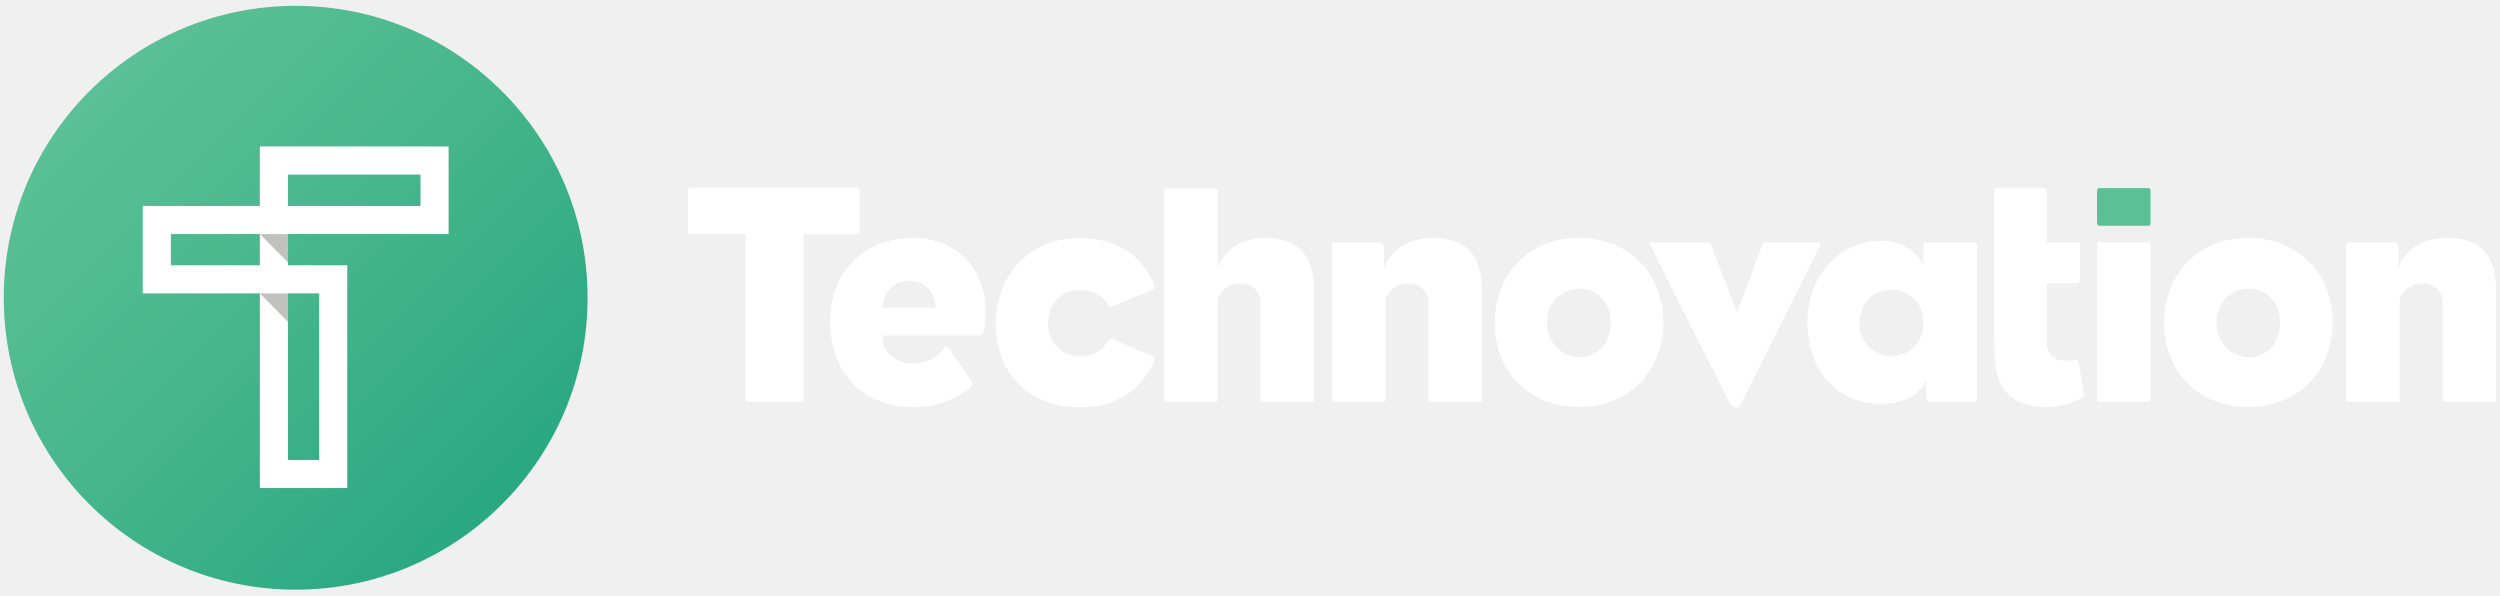
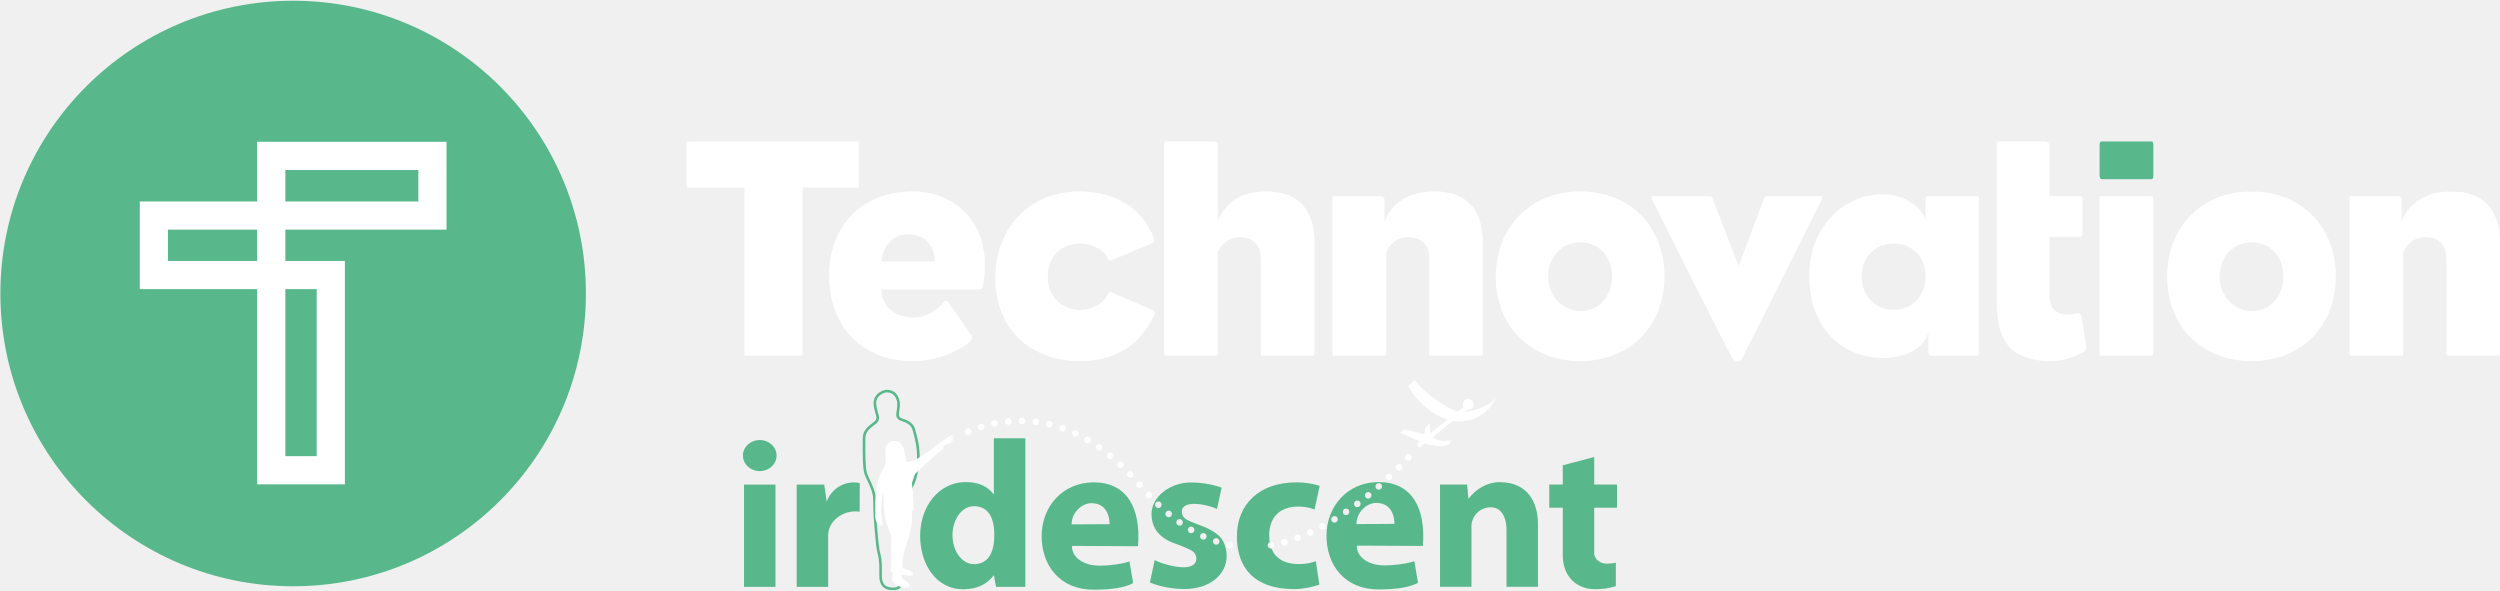
- <svg xmlns="http://www.w3.org/2000/svg" id="Layer_1" data-name="Layer 1" viewBox="0 0 445 106">
+ <svg xmlns="http://www.w3.org/2000/svg" xmlns:xlink="http://www.w3.org/1999/xlink" width="2608px" height="616px" viewBox="0 0 2608 616" version="1.1">
  <defs>
-     <style>.cls-1{fill:url(#linear-gradient);}.cls-2{fill:#fff;}.cls-3{fill:#5bc095;}.cls-4{fill:#c1c1bf;}</style>
-     <linearGradient id="linear-gradient" x1="15.89" y1="16.26" x2="89.38" y2="89.74" gradientUnits="userSpaceOnUse">
-       <stop offset="0" stop-color="#5bc095" />
-       <stop offset="0.42" stop-color="#49b78e" />
-       <stop offset="1" stop-color="#29a881" />
-     </linearGradient>
+     <path d="M0.408,306.186 C0.408,474.862 137.139,611.594 305.816,611.594 C474.492,611.594 611.223,474.862 611.223,306.186 C611.223,137.51 474.492,0.778 305.816,0.778 C137.139,0.778 0.408,137.51 0.408,306.186 L0.408,306.186 Z" id="path-1" />
+     <polygon id="path-3" points="348 177.721 348 0.65 0.67 0.65 0.67 177.721 348 177.721" />
  </defs>
-   <circle class="cls-1" cx="52.63" cy="53" r="51.96" />
-   <path class="cls-2" d="M61.81,86.87H46.25V52.22H25.41V36.66H46.25V26.07H79.85V41.66H51.25v5.56H61.81Zm-10.56-5h5.56V52.22H51.25ZM30.41,47.22H46.25V41.66H30.41ZM51.25,36.66H74.85V31.07H51.25Z" />
-   <path class="cls-2" d="M153,41.28V34c0-.45-.06-.56-.45-.56H122.91c-.45,0-.45.11-.45.56v7.24c0,.34,0,.39.39.39h9.87V71c0,.56,0,.5.56.5h9.26c.45,0,.5-.06.5-.5V41.67h9.59C153,41.67,153,41.62,153,41.28Z" />
-   <path class="cls-2" d="M162.63,42.35c-9.16,0-14.86,6.27-14.86,14.86,0,9.61,6.27,15.26,14.86,15.26a16.45,16.45,0,0,0,10-3.33c.45-.4.62-.79.28-1.3-1.13-1.75-2.71-4-3.9-5.65-.28-.4-.62-.51-.79-.28a7.23,7.23,0,0,1-5.43,2.83c-3.33,0-5.71-1.92-5.76-5h16.9c.85,0,1-.11,1.13-.68a15.26,15.26,0,0,0,.34-3.84C175.4,47.26,169.58,42.35,162.63,42.35ZM157,54.78c.28-2.37,1.64-4.8,4.75-4.8,2.88,0,4.58,1.81,4.8,4.8Z" />
-   <path class="cls-2" d="M205.13,63.38l-7.07-3c-.5-.22-.67-.11-.84.28a5.31,5.31,0,0,1-4.83,2.75,5.6,5.6,0,0,1-5.83-5.83c0-3.42,2.08-5.95,5.78-5.95,2.08,0,4.21,1.07,4.94,2.69.11.28.22.39.45.34l7.35-3.09c.39-.17.5-.39.34-.84-2.08-5.55-7.07-8.36-13.24-8.36-9,0-14.92,6.68-14.92,15.31,0,9.09,6.23,14.81,15,14.81,6.51,0,10.71-3,13.18-8.13A.69.69,0,0,0,205.13,63.38Z" />
-   <path class="cls-2" d="M255.11,42.34c-4.32,0-7.63,2.08-8.75,5.39V44.08c0-.56-.22-.9-.62-.9h-8.25c-.39,0-.39,0-.39.67V70.73c0,.79.06.79.45.79h8.7c.34,0,.39-.11.39-.62V53.17a4.14,4.14,0,0,1,4.1-2.69,3.37,3.37,0,0,1,3.53,3.7V70.9c0,.62.11.62.51.62h8.47c.45,0,.56-.06.56-.84V51.6C263.8,45.54,260.94,42.34,255.11,42.34Z" />
-   <path class="cls-2" d="M281.06,42.34c-8.92,0-15,6.51-15,15.09,0,9,6.34,15,15,15s15-6.11,15-15S289.81,42.34,281.06,42.34Zm.11,21.26a5.94,5.94,0,0,1-5.78-6.17,5.76,5.76,0,0,1,5.72-6.06c3.09,0,5.61,2.36,5.61,6.06S284.25,63.61,281.17,63.61Z" />
-   <path class="cls-2" d="M323.62,43.19H314.2c-.28,0-.45.22-.56.56L309.2,55.58l-4.66-12c-.11-.39-.34-.39-.62-.39h-9.71c-.56,0-.73,0-.22.9,5.5,11.11,9.26,18.51,14,27.82a1.1,1.1,0,0,0,1,.62.89.89,0,0,0,.84-.56c4.94-9.71,8.25-16.44,14-28C324.18,43.19,324.13,43.19,323.62,43.19Z" />
-   <path class="cls-2" d="M351.46,43.19h-8.64c-.34,0-.45.17-.45.67v3.42c-.84-2.19-3.76-4.43-7.57-4.43-7.12,0-13.07,6-13.07,14.47,0,9.2,5.72,14.59,13.24,14.59,3.42,0,7-1.51,7.91-4.43V71c0,.28.17.5.56.5h8c.28,0,.45-.17.45-.79v-27C351.85,43.41,351.74,43.19,351.46,43.19Zm-14.7,20.2A5.62,5.62,0,0,1,331,57.6c0-3.48,2.19-6,5.72-6a5.5,5.5,0,0,1,5.61,5.89A5.59,5.59,0,0,1,336.76,63.38Z" />
-   <path class="cls-2" d="M382.24,43.19h-8.58c-.39,0-.39,0-.39.67V70.73c0,.79.06.79.45.79h8.58c.39,0,.5-.11.5-.62v-27C382.8,43.19,382.69,43.19,382.24,43.19Z" />
-   <path class="cls-2" d="M400.21,42.34c-8.92,0-15,6.51-15,15.09,0,9,6.34,15,15,15s15-6.11,15-15S409,42.34,400.21,42.34Zm.11,21.26a5.94,5.94,0,0,1-5.78-6.17,5.76,5.76,0,0,1,5.72-6.06c3.09,0,5.61,2.36,5.61,6.06S403.41,63.61,400.33,63.61Z" />
-   <path class="cls-2" d="M435.64,42.34c-4.32,0-7.63,2.08-8.75,5.39V44.08c0-.56-.22-.9-.62-.9H418c-.39,0-.39,0-.39.67V70.73c0,.79.06.79.45.79h8.7c.34,0,.39-.11.39-.62V53.17a4.14,4.14,0,0,1,4.1-2.69,3.37,3.37,0,0,1,3.53,3.7V70.9c0,.62.11.62.5.62h8.47c.45,0,.56-.06.56-.84V51.6C444.33,45.54,441.47,42.34,435.64,42.34Z" />
-   <path class="cls-3" d="M382.24,33.48h-8.58c-.39,0-.39.39-.39.73v5.25c0,.34.06.73.45.73h8.58c.39,0,.5-.11.5-.62V34.21C382.8,33.54,382.69,33.48,382.24,33.48Z" />
-   <path class="cls-2" d="M225.22,42.34c-4.32,0-7.18,2.08-8.47,5.27V34.2a.72.72,0,0,0-.91-.7,1.28,1.28,0,0,0-.28,0h-7.9c-.39,0-.45.22-.45.78V70.73c0,.79.06.79.45.79h8.7c.34,0,.39-.11.39-.62V53.17a4.14,4.14,0,0,1,4.1-2.69,3.37,3.37,0,0,1,3.53,3.7V70.9c0,.62.11.62.51.62h8.47c.45,0,.56-.06.56-.84V51.6C233.91,45.54,231.05,42.34,225.22,42.34Z" />
-   <path class="cls-2" d="M370.07,64.73c-.11-.62-.39-.84-1.07-.67-2.92.62-4.66-.62-4.66-3.09V50.42h5.27c.45,0,.62-.22.62-.79v-6c0-.28-.17-.45-.56-.45h-5.33V34.67a3.1,3.1,0,0,0,0-.49.72.72,0,0,0-.86-.7l-.15,0h-7.9c-.39,0-.45.22-.45.78V60.41c0,5.67.22,12.06,9.7,12.06a13.15,13.15,0,0,0,5.72-1.57.76.76,0,0,0,.5-.84C370.8,69.27,370.18,65.35,370.07,64.73Z" />
-   <polygon class="cls-4" points="51.26 46.72 46.26 41.67 51.26 41.67 51.26 46.72" />
-   <polygon class="cls-4" points="51.26 57.28 46.26 52.23 51.26 52.23 51.26 57.28" />
+   <g id="Page-1" stroke="none" stroke-width="1" fill="none" fill-rule="evenodd">
+     <g id="Group">
+       <g id="Technovation-Logo-highres_P-2color-white">
+         <g id="Group-3">
+           <mask id="mask-2" fill="white">
+             <use xlink:href="#path-1" />
+           </mask>
+           <g id="Clip-2" />
+           <polyline id="Fill-1" fill="#59B88B" mask="url(#mask-2)" points="305.816 -304.63 916.63 306.186 305.815 917 -305 306.186 305.816 -304.63" />
+         </g>
+         <path d="M297.681,210.185 L436.418,210.185 L436.418,177.33 L297.681,177.33 L297.681,210.185 Z M175.214,272.235 L268.281,272.235 L268.281,239.566 L175.214,239.566 L175.214,272.235 Z M297.681,475.866 L330.369,475.866 L330.369,301.618 L297.681,301.618 L297.681,475.866 Z M359.769,505.266 L268.299,505.266 L268.299,301.617 L145.831,301.617 L145.831,210.185 L268.299,210.185 L268.299,147.929 L465.819,147.929 L465.819,239.567 L297.681,239.567 L297.681,272.235 L359.769,272.235 L359.769,505.266 L359.769,505.266 Z" id="Fill-4" fill="#FFFFFF" />
+         <path d="M895.96,193.394 L895.96,150.863 C895.96,148.226 895.63,147.557 893.32,147.557 L718.89,147.557 C716.25,147.557 716.25,148.226 716.25,150.863 L716.25,193.394 C716.25,195.381 716.25,195.697 718.57,195.697 L776.6,195.678 L776.6,368.144 C776.6,371.449 776.6,371.115 779.9,371.115 L834.3,371.115 C836.94,371.115 837.27,370.781 837.27,368.144 L837.27,195.678 L893.66,195.697 C895.63,195.697 895.96,195.381 895.96,193.394" id="Fill-5" fill="#FFFFFF" />
+         <path d="M919.42,272.743 C921.07,258.796 929.04,244.513 947.31,244.513 C964.25,244.513 974.22,255.136 975.54,272.743 L919.42,272.743 L919.42,272.743 Z M952.31,199.66 C898.49,199.66 864.92,236.546 864.92,287.026 C864.92,343.505 901.81,376.714 952.31,376.714 C977.88,376.714 1000.8,366.089 1011.09,357.119 C1013.75,354.797 1014.75,352.476 1012.76,349.486 C1006.11,339.178 996.81,325.899 989.84,316.259 C988.17,313.938 986.19,313.269 985.18,314.607 C979.54,321.237 968.91,331.21 953.29,331.21 C933.7,331.21 919.75,319.918 919.42,301.977 L1018.72,301.977 C1023.72,301.977 1024.72,301.309 1025.37,298.003 C1026.71,292.338 1027.38,287.026 1027.38,275.4 C1027.38,228.559 993.17,199.66 952.31,199.66 L952.31,199.66 Z" id="Fill-6" fill="#FFFFFF" />
+         <path d="M1202.12,323.306 L1160.58,305.495 C1157.61,304.176 1156.62,304.845 1155.64,307.148 C1151.68,315.728 1140.8,323.306 1127.28,323.306 C1107.81,323.306 1092.99,309.785 1092.99,289.003 C1092.99,268.907 1105.19,254.067 1126.94,254.067 C1139.14,254.067 1151.68,260.326 1155.97,269.891 C1156.62,271.544 1157.27,272.194 1158.61,271.86 L1201.79,253.733 C1204.09,252.749 1204.76,251.43 1203.78,248.793 C1191.57,216.142 1162.23,199.668 1125.96,199.668 C1073.21,199.668 1038.26,238.894 1038.26,289.671 C1038.26,343.086 1074.85,376.721 1126.61,376.721 C1164.87,376.721 1189.59,358.91 1204.09,328.915 C1205.1,326.612 1204.43,324.625 1202.12,323.306" id="Fill-7" fill="#FFFFFF" />
+         <path d="M1495.85,199.66 C1470.46,199.66 1451,211.862 1444.42,231.308 L1444.42,209.876 C1444.42,206.588 1443.1,204.601 1440.78,204.601 L1392.31,204.601 C1390.01,204.601 1390.01,204.601 1390.01,208.557 L1390.01,366.498 C1390.01,371.104 1390.34,371.104 1392.64,371.104 L1443.75,371.104 C1445.74,371.104 1446.06,370.454 1446.06,367.483 L1446.06,263.291 C1450.01,254.394 1456.94,247.466 1470.13,247.466 C1481.35,247.466 1490.91,254.394 1490.91,269.233 L1490.91,367.483 C1490.91,371.104 1491.56,371.104 1493.86,371.104 L1543.66,371.104 C1546.29,371.104 1546.96,370.789 1546.96,366.164 L1546.96,254.06 C1546.96,218.456 1530.14,199.66 1495.85,199.66" id="Fill-8" fill="#FFFFFF" />
+         <path d="M1649.03,324.624 C1630.57,324.624 1615.06,309.116 1615.06,288.352 C1615.06,267.254 1630.24,252.748 1648.7,252.748 C1666.83,252.748 1681.68,266.585 1681.68,288.352 C1681.68,309.785 1667.18,324.624 1649.03,324.624 M1648.36,199.65 C1595.95,199.65 1560.33,237.909 1560.33,288.352 C1560.33,341.116 1597.59,376.721 1648.36,376.721 C1699.81,376.721 1736.4,340.783 1736.4,288.352 C1736.4,235.922 1699.81,199.65 1648.36,199.65" id="Fill-9" fill="#FFFFFF" />
+         <path d="M1898.55,204.604 L1843.16,204.604 C1841.51,204.604 1840.51,205.923 1839.86,207.91 L1813.8,277.446 L1786.44,206.908 C1785.78,204.604 1784.48,204.604 1782.82,204.604 L1725.77,204.604 C1722.48,204.604 1721.48,204.604 1724.45,209.88 C1756.76,275.162 1778.87,318.696 1806.89,373.43 C1808.21,375.733 1810.18,377.051 1812.48,377.051 C1814.47,377.051 1816.44,376.067 1817.44,373.746 C1846.45,316.709 1865.9,277.149 1899.87,209.211 C1901.85,204.604 1901.52,204.604 1898.55,204.604" id="Fill-10" fill="#FFFFFF" />
+         <path d="M1975.76,323.306 C1957.3,323.306 1942.12,309.451 1942.12,289.337 C1942.12,268.907 1955,254.067 1975.76,254.067 C1993.89,254.067 2008.73,266.92 2008.73,288.687 C2008.73,309.451 1993.89,323.306 1975.76,323.306 M2062.14,204.609 L2011.36,204.609 C2009.39,204.609 2008.73,205.593 2008.73,208.565 L2008.73,228.679 C2003.79,215.808 1986.64,202.64 1964.21,202.64 C1922.34,202.64 1887.39,237.909 1887.39,287.702 C1887.39,341.767 1921.03,373.415 1965.21,373.415 C1985.32,373.415 2006.09,364.519 2011.7,347.376 L2011.7,368.14 C2011.7,369.793 2012.68,371.111 2015,371.111 L2061.83,371.111 C2063.46,371.111 2064.46,370.128 2064.46,366.506 L2064.46,207.58 C2064.46,205.927 2063.79,204.609 2062.14,204.609" id="Fill-11" fill="#FFFFFF" />
+         <path d="M2243.06,204.604 L2192.62,204.604 C2190.3,204.604 2190.3,204.604 2190.3,208.561 L2190.3,366.502 C2190.3,371.108 2190.63,371.108 2192.95,371.108 L2243.39,371.108 C2245.7,371.108 2246.37,370.458 2246.37,367.486 L2246.37,208.561 C2246.37,204.604 2245.7,204.604 2243.06,204.604" id="Fill-12" fill="#FFFFFF" />
+         <g id="Group-16" transform="translate(2260, 199)">
+           <mask id="mask-4" fill="white">
+             <use xlink:href="#path-3" />
+           </mask>
+           <g id="Clip-14" />
+           <path d="M89.37,125.624 C70.91,125.624 55.4,110.116 55.4,89.352 C55.4,68.254 70.57,53.748 89.04,53.748 C107.18,53.748 122.02,67.585 122.02,89.352 C122.02,110.785 107.51,125.624 89.37,125.624 M88.7,0.65 C36.29,0.65 0.67,38.909 0.67,89.352 C0.67,142.116 37.92,177.721 88.7,177.721 C140.15,177.721 176.73,141.783 176.73,89.352 C176.73,36.922 140.15,0.65 88.7,0.65" id="Fill-13" fill="#FFFFFF" mask="url(#mask-4)" />
+           <path d="M296.9,0.66 C271.51,0.66 252.05,12.862 245.45,32.308 L245.45,10.876 C245.45,7.588 244.13,5.601 241.83,5.601 L193.36,5.601 C191.05,5.601 191.05,5.601 191.05,9.557 L191.05,167.498 C191.05,172.104 191.39,172.104 193.69,172.104 L244.8,172.104 C246.79,172.104 247.11,171.454 247.11,168.483 L247.11,64.291 C251.06,55.394 257.99,48.466 271.18,48.466 C282.39,48.466 291.96,55.394 291.96,70.233 L291.96,168.483 C291.96,172.104 292.61,172.104 294.91,172.104 L344.7,172.104 C347.34,172.104 348.01,171.789 348.01,167.164 L348.01,55.06 C348.01,19.456 331.18,0.66 296.9,0.66" id="Fill-15" fill="#FFFFFF" mask="url(#mask-4)" />
+         </g>
+         <path d="M2243.06,147.56 L2192.62,147.56 C2190.3,147.56 2190.3,149.864 2190.3,151.851 L2190.3,182.681 C2190.3,184.65 2190.63,186.971 2192.95,186.971 L2243.39,186.971 C2245.7,186.971 2246.37,186.303 2246.37,183.35 L2246.37,151.851 C2246.37,147.895 2245.7,147.56 2243.06,147.56" id="Fill-17" fill="#59B88B" />
+         <path d="M1320.19,199.66 C1294.8,199.66 1277.99,211.862 1270.39,230.658 L1270.39,151.798 C1270.39,148.809 1267.57,147.026 1265.06,147.694 C1264.56,147.583 1264.02,147.527 1263.43,147.527 L1216.96,147.527 C1214.68,147.527 1214.34,148.827 1214.34,152.096 L1214.34,366.498 C1214.34,371.104 1214.68,371.104 1216.98,371.104 L1268.09,371.104 C1270.08,371.104 1270.39,370.454 1270.39,367.483 L1270.39,263.291 C1274.35,254.394 1281.28,247.466 1294.46,247.466 C1305.68,247.466 1315.25,254.394 1315.25,269.233 L1315.25,367.483 C1315.25,371.104 1315.9,371.104 1318.2,371.104 L1367.99,371.104 C1370.63,371.104 1371.3,370.789 1371.3,366.164 L1371.3,254.06 C1371.3,218.456 1354.47,199.66 1320.19,199.66" id="Fill-18" fill="#FFFFFF" />
+         <path d="M2171.55,331.216 C2170.88,327.594 2169.25,326.276 2165.29,327.26 C2148.15,330.882 2137.92,323.638 2137.92,309.133 L2137.92,247.138 L2168.91,247.138 C2171.55,247.138 2172.54,245.819 2172.54,242.514 L2172.54,207.244 C2172.54,205.591 2171.55,204.607 2169.25,204.607 L2137.92,204.607 L2137.94,154.572 C2137.94,154.572 2138.07,152.195 2137.92,151.693 C2137.84,148.889 2135.26,147.143 2132.83,147.607 C2132.53,147.589 2132.25,147.514 2131.94,147.514 L2085.47,147.514 C2083.18,147.514 2082.85,148.833 2082.85,152.102 L2082.85,193.444 L2082.87,305.828 C2082.87,339.128 2084.17,376.719 2139.9,376.719 C2154.07,376.719 2165.94,371.11 2173.52,367.488 C2175.51,366.504 2176.83,365.185 2176.49,362.548 C2175.84,357.923 2172.2,334.838 2171.55,331.216" id="Fill-19" fill="#FFFFFF" />
+         <path d="M810.13,475.25 C810.13,484.209 802.27,491.471 792.57,491.471 C782.88,491.471 775.02,484.209 775.02,475.25 C775.02,466.292 782.88,459.029 792.57,459.029 C802.27,459.029 810.13,466.292 810.13,475.25" id="Fill-20" fill="#59B88B" />
+         <polygon id="Fill-21" fill="#59B88B" points="776.16 612.221 808.99 612.221 808.99 505.534 776.16 505.534" />
+         <path d="M890.82,503.254 C877.75,503.254 866.63,511.555 862.42,523.172 L862.42,523.168 L859.82,505.534 L831.1,505.534 L831.1,612.221 L863.93,612.221 L863.93,558.479 C863.93,544.661 877.23,533.46 892.52,533.46 C893.97,533.46 895.4,533.561 896.79,533.756 L896.91,503.868 C894.94,503.465 892.91,503.254 890.82,503.254" id="Fill-22" fill="#59B88B" />
+         <path d="M1117.88,547.024 C1117.88,534.275 1129.05,524.925 1138.35,524.925 C1150.9,524.925 1157.18,533.436 1157.57,546.802 L1117.88,547.024 L1117.88,547.024 Z M1187.18,569.82 C1190.37,529.698 1175.43,503.185 1140.92,503.185 C1108.76,503.185 1086.64,528.259 1086.64,559.191 C1086.64,590.122 1105.8,615.197 1140.92,615.197 C1161.13,615.197 1173.99,612.688 1182.12,608.278 L1178.27,585.739 C1168.85,588.802 1155.91,590.109 1146.88,590.109 C1131.11,590.109 1117.88,581.902 1118.33,569.498 L1187.18,569.82 L1187.18,569.82 Z" id="Fill-23" fill="#59B88B" />
+         <path d="M1564.3,502.977 C1551.65,502.977 1539.78,509.947 1531.92,520.287 L1531.86,520.124 L1530.49,505.481 L1502.23,505.481 L1502.23,612.168 L1535.05,612.168 L1535.05,547.366 C1536.23,536.87 1544.74,529.286 1555.07,529.242 C1566.98,529.193 1571.58,540.834 1571.58,552.609 L1571.59,552.606 L1571.59,612.168 L1604.42,612.168 L1604.42,546.771 C1604.42,525.102 1594.55,502.977 1564.3,502.977" id="Fill-24" fill="#59B88B" />
+         <path d="M931.59,615.689 C930.52,615.689 929.33,615.601 928,615.397 C920.88,614.301 917.27,609.322 917.27,600.595 C917.27,599.958 917.28,599.18 917.29,598.297 C917.35,593.079 917.46,584.345 915.96,579.33 C914.29,573.746 913.47,564.242 912.61,554.179 C912.39,551.597 912.16,548.926 911.92,546.335 C911.3,539.804 910.79,526.104 910.89,521.386 C911.03,514.532 907.64,507.338 904.91,501.558 C903.73,499.057 902.61,496.696 901.91,494.653 C899.86,488.649 899.94,473.249 900,462.005 C900.01,460.285 900.02,458.668 900.02,457.205 C900.02,449.003 905.67,444.758 909.79,441.657 C911.49,440.381 912.95,439.279 913.6,438.243 C914.7,436.485 914.28,434.748 913.29,431.295 C912.57,428.793 911.68,425.678 911.35,421.526 C911.05,417.797 912.21,414.389 914.72,411.668 C917.95,408.171 922.62,406.597 924.9,406.597 C927.08,406.597 932.5,407.093 935.65,411.684 C939.64,417.51 938.9,423.105 938.4,426.808 C938.34,427.293 938.28,427.748 938.23,428.171 C938.17,428.746 938.07,429.334 937.98,429.902 C937.45,433.062 937.07,435.345 941.6,436.712 C949.05,438.959 953.19,442.486 954.61,447.813 C954.73,448.284 954.9,448.854 955.08,449.513 C956.87,455.826 961.06,470.61 958.74,485.68 C956.64,499.394 955.15,502.48 951.57,509.934 C950.83,511.458 950,513.185 949.06,515.226 C948.74,515.912 947.93,516.213 947.24,515.895 C946.56,515.578 946.26,514.766 946.57,514.08 C947.53,512.019 948.36,510.281 949.1,508.748 C952.56,501.552 954,498.575 956.04,485.266 C958.26,470.783 954.19,456.401 952.45,450.259 C952.26,449.584 952.09,449.001 951.97,448.519 C950.81,444.197 947.27,441.278 940.81,439.331 C933.97,437.269 934.76,432.564 935.28,429.451 C935.37,428.898 935.46,428.376 935.51,427.882 C935.56,427.437 935.62,426.957 935.69,426.446 C936.16,422.962 936.79,418.191 933.39,413.231 C931.07,409.839 927.07,409.333 924.9,409.333 C923.4,409.333 919.47,410.562 916.73,413.523 C914.73,415.698 913.83,418.317 914.07,421.305 C914.39,425.187 915.24,428.157 915.92,430.544 C916.92,434.053 917.71,436.826 915.92,439.693 C915,441.161 913.35,442.404 911.43,443.844 C907.57,446.751 902.76,450.369 902.76,457.205 C902.76,458.672 902.75,460.294 902.74,462.019 C902.68,472.446 902.6,488.201 904.5,493.77 C905.15,495.667 906.23,497.961 907.38,500.39 C910.23,506.43 913.78,513.946 913.62,521.444 C913.52,526.097 914.03,539.624 914.64,546.079 C914.89,548.681 915.11,551.358 915.34,553.946 C916.19,563.864 916.99,573.232 918.58,578.547 C920.2,583.962 920.09,592.957 920.02,598.331 C920.01,599.2 920,599.967 920,600.595 C920,605.626 920.96,611.546 928.42,612.693 C936.05,613.865 937.93,610.701 937.95,610.669 C938.28,609.993 939.1,609.733 939.77,610.071 C940.45,610.41 940.71,611.245 940.38,611.921 C940.29,612.097 938.4,615.689 931.59,615.689" id="Fill-25" fill="#59B88B" />
+         <path d="M932.01,459.94 C933.44,459.94 938.38,459.66 941.19,464.5 C944.12,469.542 944.36,476.696 945.99,482.281 C947.64,481.918 949.73,481.588 952.58,480.543 C956.72,479.026 959.96,476.954 970.87,469.174 C973.88,467.029 976.84,464.443 979.88,462.256 C985.1,458.496 990.01,455.51 991.69,454.608 C992.76,454.035 993.73,453.065 994.13,453.558 C994.53,454.051 990.6,456.564 990.67,456.75 C990.74,456.935 992.39,456.021 993.63,455.375 C994.68,454.831 995.1,454.949 995.23,455.248 C995.38,455.601 995.05,455.891 993.85,456.579 C992.78,457.188 991.24,457.961 991.27,458.189 C991.3,458.417 992.04,458.117 993.49,457.562 C994.32,457.246 995.19,456.949 995.23,457.395 C995.28,457.836 994.46,458.255 993.42,458.816 C992.32,459.415 991.08,460.225 991.09,460.436 C991.09,460.646 992.04,460.379 992.84,460.081 C993.98,459.656 994.73,459.572 994.78,459.941 C994.87,460.644 991.73,461.906 990.59,462.355 C989.45,462.805 985.99,464.039 985.07,464.426 C984.15,464.813 983.83,464.956 983.83,464.956 L984.78,467.312 C984.78,467.312 978.53,472.662 975.22,475.443 C971.92,478.224 957.5,491.4 953.29,495.732 C949.07,500.063 952.27,507.381 952.27,512.95 C952.27,519.97 953.29,528.026 952.83,532.572 C952.83,532.572 952.4,532.721 950.7,533.005 C950.95,534.336 951.4,534.599 951.4,541.438 C951.4,559.258 941.24,572.328 941.37,589.805 C941.37,590.451 941.43,592.16 941.43,592.16 C946.16,595.295 952.38,594.583 952.38,599.455 C952.38,600.509 950.18,600.45 948.76,600.45 C947.33,600.45 941.03,599.455 940.07,599.911 C939.92,605.667 948.73,605.838 948.73,611.309 C948.73,612.819 945.24,613.038 942.87,613.038 C940.9,613.038 930.44,609.258 930.44,604.328 C930.44,600.367 931.4,598.544 931.4,598.544 C931.4,598.544 929.92,596.264 929.48,595.694 C929.04,595.124 928.94,593.777 929.39,591.202 C929.84,588.627 929.83,586.695 929.83,583.954 C929.83,581.213 929.44,576.424 929.44,571.188 C929.44,565.951 930.43,561.402 928.56,556.276 C926.69,551.151 921.58,539.881 921.58,521.568 C921.58,518.756 921.83,515.109 921.83,515.109 C921.83,515.109 920.01,514.197 919.55,524.912 C919.09,535.626 918.93,536.981 919.69,539.81 C920.45,542.639 920.41,543.986 920.46,544.744 C920.51,545.503 921.45,546.841 920,548.034 C918.56,549.228 915.52,547.852 913.62,542.625 C912.86,540.518 913.06,536.649 913.08,532.435 C913.1,526.192 913.24,519.188 913.62,516.02 C914.25,510.714 914.92,497.714 921.47,488.893 C925.7,483.194 923.67,477.113 923.53,471.72 C923.35,464.957 926.69,459.94 932.01,459.94" id="Fill-26" fill="#FFFFFF" />
+         <path d="M1685.66,587.034 C1685.59,587.05 1685.52,587.067 1685.45,587.082 C1682.28,587.757 1679.43,587.98 1675.86,587.98 C1668.81,587.98 1663.09,583.08 1663.09,577.036 L1663.09,529.698 L1686.88,529.698 L1686.88,505.481 L1663.09,505.481 L1663.09,476.734 L1630.26,485.397 L1630.26,505.481 L1616.21,505.481 L1616.21,529.698 L1630.26,529.698 L1630.26,579.103 C1630.26,602.191 1645.39,614.636 1663.85,614.636 C1671.66,614.636 1677.87,613.914 1684.8,611.722 C1685.09,611.63 1685.37,611.535 1685.66,611.438 L1685.66,587.034" id="Fill-27" fill="#59B88B" />
+         <path d="M1015.9,588.495 C1003.6,588.495 993.63,574.968 993.63,558.284 C993.63,541.599 1003.6,528.072 1015.9,528.072 C1028.2,528.072 1037.25,535.981 1037.25,558.284 C1037.25,580.306 1028.2,588.495 1015.9,588.495 L1015.9,588.495 Z M1036.8,457.205 L1036.8,515.85 C1029.84,506.528 1019.64,502.898 1007.2,502.898 C979.73,502.898 959.9,527.947 959.9,558.905 C959.9,589.863 977.6,614.734 1004.5,614.734 C1017.9,614.734 1029.22,610.371 1036.8,599.936 L1039.08,612.249 L1069.63,612.249 L1069.63,457.205 L1036.8,457.205 L1036.8,457.205 Z" id="Fill-28" fill="#59B88B" />
+         <path d="M1066.18,442.46 L1066.15,442.46 L1066.09,442.459 C1064.2,442.431 1062.69,440.878 1062.72,438.989 C1062.74,437.101 1064.3,435.57 1066.19,435.621 L1066.23,435.621 C1068.12,435.649 1069.63,437.202 1069.6,439.09 C1069.57,440.961 1068.05,442.46 1066.18,442.46 L1066.18,442.46 Z M1051.74,443.056 C1050.01,443.056 1048.53,441.746 1048.34,439.985 C1048.15,438.107 1049.52,436.427 1051.4,436.234 L1051.49,436.225 C1053.38,436.063 1055.03,437.449 1055.2,439.331 C1055.37,441.212 1053.98,442.871 1052.09,443.037 C1051.98,443.049 1051.86,443.056 1051.74,443.056 L1051.74,443.056 Z M1080.55,443.454 C1080.4,443.454 1080.24,443.444 1080.09,443.423 C1078.21,443.203 1076.88,441.504 1077.1,439.628 C1077.32,437.753 1079.02,436.411 1080.9,436.632 C1080.9,436.632 1080.98,436.642 1081,436.645 C1082.87,436.897 1084.19,438.617 1083.93,440.489 C1083.7,442.207 1082.24,443.454 1080.55,443.454 L1080.55,443.454 Z M1037.5,445.189 C1035.91,445.189 1034.49,444.081 1034.16,442.468 C1033.77,440.62 1034.96,438.808 1036.81,438.422 L1036.9,438.403 C1038.75,438.046 1040.55,439.254 1040.91,441.108 C1041.27,442.962 1040.06,444.756 1038.2,445.116 C1037.97,445.166 1037.73,445.189 1037.5,445.189 L1037.5,445.189 Z M1094.72,446.025 C1094.47,446.025 1094.22,445.997 1093.96,445.941 C1093.94,445.936 1093.88,445.922 1093.86,445.917 C1092.03,445.472 1090.9,443.623 1091.34,441.788 C1091.79,439.953 1093.64,438.824 1095.47,439.27 L1094.67,442.593 L1095.48,439.273 C1097.32,439.685 1098.47,441.51 1098.06,443.354 C1097.7,444.945 1096.28,446.025 1094.72,446.025 L1094.72,446.025 Z M1023.55,448.772 C1022.09,448.772 1020.74,447.828 1020.29,446.358 C1019.73,444.552 1020.75,442.639 1022.55,442.083 L1023.56,445.352 L1022.57,442.079 C1024.36,441.516 1026.29,442.513 1026.85,444.311 C1027.42,446.109 1026.43,448.025 1024.64,448.596 L1024.56,448.62 C1024.23,448.723 1023.89,448.772 1023.55,448.772 L1023.55,448.772 Z M1108.52,450.103 C1108.16,450.103 1107.79,450.044 1107.42,449.921 C1107.4,449.914 1107.34,449.892 1107.32,449.885 C1105.54,449.246 1104.62,447.288 1105.26,445.511 C1105.9,443.733 1107.86,442.81 1109.63,443.449 L1108.48,446.667 L1109.64,443.452 C1111.43,444.057 1112.38,445.994 1111.77,447.783 C1111.29,449.207 1109.95,450.103 1108.52,450.103 L1108.52,450.103 Z M1010.02,453.695 C1008.68,453.695 1007.4,452.898 1006.86,451.579 C1006.14,449.833 1006.97,447.835 1008.71,447.114 L1010.02,450.275 L1008.72,447.11 C1010.46,446.387 1012.47,447.197 1013.2,448.931 C1013.93,450.664 1013.14,452.659 1011.41,453.401 L1011.32,453.435 C1010.9,453.611 1010.45,453.695 1010.02,453.695 L1010.02,453.695 Z M1121.83,455.57 C1121.34,455.57 1120.84,455.464 1120.37,455.238 C1118.67,454.429 1117.92,452.386 1118.72,450.682 C1119.53,448.977 1121.54,448.234 1123.24,449.033 L1123.31,449.062 C1125.01,449.872 1125.74,451.912 1124.92,453.619 C1124.34,454.85 1123.11,455.57 1121.83,455.57 L1121.83,455.57 Z M1134.57,462.278 C1133.98,462.278 1133.38,462.124 1132.83,461.799 C1131.21,460.84 1130.66,458.744 1131.6,457.121 C1132.55,455.498 1134.62,454.934 1136.24,455.872 L1136.32,455.918 C1137.95,456.881 1138.48,458.978 1137.52,460.603 C1136.88,461.68 1135.74,462.278 1134.57,462.278 L1134.57,462.278 Z M1146.68,470.066 C1146,470.066 1145.3,469.859 1144.7,469.428 C1143.15,468.349 1142.77,466.216 1143.85,464.667 C1144.93,463.117 1147.05,462.735 1148.6,463.814 L1148.67,463.863 C1150.21,464.962 1150.57,467.097 1149.47,468.634 C1148.8,469.568 1147.75,470.066 1146.68,470.066 L1146.68,470.066 Z M1158.15,478.776 C1157.38,478.776 1156.61,478.517 1155.97,477.986 C1154.5,476.797 1154.28,474.641 1155.47,473.174 C1156.66,471.708 1158.81,471.482 1160.27,472.672 L1160.34,472.725 C1161.79,473.931 1161.99,476.087 1160.78,477.54 C1160.11,478.355 1159.13,478.776 1158.15,478.776 L1158.15,478.776 Z M1469.2,480.558 C1468.38,480.558 1467.56,480.267 1466.91,479.676 C1465.51,478.411 1465.4,476.254 1466.66,474.852 L1466.69,474.823 C1467.96,473.429 1470.12,473.318 1471.52,474.584 C1472.92,475.85 1473.03,477.999 1471.77,479.399 L1471.74,479.434 C1471.06,480.179 1470.13,480.558 1469.2,480.558 L1469.2,480.558 Z M1168.98,488.262 C1168.15,488.262 1167.33,487.964 1166.67,487.362 L1166.61,487.306 C1165.23,486.012 1165.17,483.848 1166.46,482.472 C1167.75,481.096 1169.92,481.029 1171.29,482.322 L1168.95,484.814 L1171.3,482.332 C1172.68,483.617 1172.77,485.78 1171.49,487.163 C1170.81,487.892 1169.9,488.262 1168.98,488.262 L1168.98,488.262 Z M1459.25,490.983 C1458.39,490.983 1457.52,490.658 1456.86,490.007 C1455.51,488.686 1455.49,486.525 1456.81,485.175 L1456.86,485.118 C1458.2,483.783 1460.36,483.783 1461.7,485.118 C1463.03,486.453 1463.03,488.618 1461.7,489.954 C1461.03,490.639 1460.14,490.983 1459.25,490.983 L1459.25,490.983 Z M1179.21,498.409 C1178.3,498.409 1177.39,498.047 1176.72,497.332 C1175.43,495.961 1175.47,493.789 1176.84,492.494 C1178.2,491.199 1180.34,491.232 1181.64,492.59 L1181.7,492.648 C1182.99,494.025 1182.92,496.188 1181.55,497.481 C1180.89,498.102 1180.05,498.409 1179.21,498.409 L1179.21,498.409 Z M1448.94,501.059 C1448.03,501.059 1447.12,500.697 1446.45,499.982 C1445.16,498.606 1445.22,496.442 1446.6,495.148 L1448.94,497.64 L1446.6,495.143 C1447.95,493.822 1450.11,493.856 1451.43,495.205 C1452.75,496.554 1452.72,498.731 1451.37,500.052 C1451.35,500.068 1451.3,500.115 1451.28,500.131 C1450.62,500.752 1449.78,501.059 1448.94,501.059 L1448.94,501.059 Z M1188.86,509.104 C1187.9,509.104 1186.94,508.702 1186.26,507.918 C1185.03,506.49 1185.17,504.315 1186.6,503.08 C1188.03,501.844 1190.17,501.985 1191.41,503.412 L1191.44,503.45 C1192.68,504.88 1192.52,507.04 1191.09,508.273 C1190.44,508.83 1189.65,509.104 1188.86,509.104 L1188.86,509.104 Z M1198.53,519.797 C1197.63,519.797 1196.74,519.45 1196.07,518.764 C1196.05,518.747 1196,518.697 1195.99,518.68 C1194.69,517.304 1194.76,515.14 1196.14,513.847 C1197.51,512.554 1199.68,512.62 1200.97,513.996 L1198.48,516.338 L1200.98,514.002 C1202.3,515.352 1202.26,517.505 1200.91,518.826 C1200.25,519.474 1199.39,519.797 1198.53,519.797 L1198.53,519.797 Z M1379.32,548.323 L1379.67,548.979 L1379.32,548.323 L1379.32,548.323 Z M1379.67,552.399 C1378.45,552.399 1377.27,551.742 1376.65,550.588 C1375.76,548.923 1376.39,546.854 1378.05,545.964 C1379.69,545.059 1381.76,545.64 1382.68,547.272 C1383.61,548.915 1383.04,551.001 1381.39,551.933 L1381.28,551.997 C1380.76,552.269 1380.21,552.399 1379.67,552.399 L1379.67,552.399 Z M1366.55,554.884 L1366.83,555.509 L1366.55,554.884 L1366.55,554.884 Z M1366.83,558.929 C1365.53,558.929 1364.28,558.181 1363.71,556.917 C1362.94,555.198 1363.7,553.177 1365.41,552.397 C1367.11,551.597 1369.13,552.311 1369.95,554 C1370.77,555.7 1370.06,557.746 1368.36,558.568 L1368.24,558.626 C1367.78,558.832 1367.3,558.929 1366.83,558.929 L1366.83,558.929 Z M1353.57,564.558 C1352.19,564.558 1350.88,563.711 1350.37,562.338 C1349.71,560.569 1350.6,558.599 1352.37,557.936 L1352.41,557.92 C1354.18,557.258 1356.15,558.152 1356.82,559.921 C1357.48,561.689 1356.58,563.66 1354.81,564.323 L1354.77,564.339 C1354.38,564.487 1353.97,564.558 1353.57,564.558 L1353.57,564.558 Z M1339.74,565.073 L1339.9,565.661 L1339.74,565.073 L1339.74,565.073 Z M1339.9,569.082 C1338.39,569.082 1337.02,568.082 1336.6,566.561 C1336.1,564.742 1337.17,562.866 1338.99,562.365 C1340.78,561.843 1342.67,562.861 1343.22,564.657 C1343.76,566.464 1342.74,568.374 1340.94,568.922 L1340.8,568.96 C1340.5,569.043 1340.2,569.082 1339.9,569.082 L1339.9,569.082 Z M1282.97,568.123 L1282.9,568.474 L1282.97,568.123 L1282.97,568.123 Z M1282.95,571.902 C1282.75,571.902 1282.55,571.886 1282.35,571.85 C1282.31,571.844 1282.23,571.827 1282.19,571.819 C1280.34,571.427 1279.16,569.612 1279.55,567.765 C1279.95,565.922 1281.76,564.742 1283.6,565.126 C1285.42,565.481 1286.64,567.236 1286.31,569.077 C1286.02,570.736 1284.58,571.902 1282.95,571.902 L1282.95,571.902 Z" id="Fill-29" fill="#FFFFFF" />
+         <path d="M1528.15,429.278 L1530.71,427.25 C1531.04,427.307 1531.37,427.342 1531.71,427.342 C1534.79,427.342 1537.29,424.841 1537.29,421.757 C1537.29,418.672 1534.79,416.172 1531.71,416.172 C1528.62,416.172 1526.12,418.672 1526.12,421.757 C1526.12,422.739 1526.38,423.661 1526.82,424.462 L1521.11,428.989 C1508.2,426.258 1486.37,410.094 1475.83,396.738 L1469.07,402.719 C1475.09,415.191 1492.08,432.178 1510.04,437.755 L1492.11,451.964 L1491.74,442.616 C1488.9,442.616 1486.17,447.117 1485.67,453.006 C1485.57,452.978 1485.48,452.952 1485.39,452.924 L1464.73,447.859 L1460.56,451.545 L1481.36,460.475 L1477.85,463.257 L1480.71,466.863 L1486.23,462.49 C1491.93,464.525 1499.05,465.525 1503.67,465.525 C1505.7,465.525 1508.78,464.898 1511.19,464.131 L1513.6,459.125 C1511.8,459.661 1509.74,459.941 1506.33,459.941 C1498.12,459.941 1494.47,455.956 1494.47,455.956 L1515.73,439.117 C1517.67,439.44 1519.61,439.615 1521.54,439.615 C1541.66,439.615 1555.11,427.343 1560.39,415.489 C1553.45,422.743 1541.71,428.414 1528.15,429.278" id="Fill-30" fill="#FFFFFF" />
+         <path d="M1415.05,546.727 C1415.05,533.979 1426.22,524.629 1435.52,524.629 C1448.08,524.629 1454.35,533.139 1454.74,546.505 L1415.05,546.727 L1415.05,546.727 Z M1413.19,527.654 C1412.07,526.137 1412.39,523.992 1413.91,522.868 L1413.98,522.818 C1415.53,521.708 1417.67,522.064 1418.77,523.601 C1419.86,525.138 1419.51,527.273 1417.97,528.371 C1417.36,528.824 1416.65,529.042 1415.94,529.042 C1414.9,529.042 1413.87,528.562 1413.19,527.654 L1413.19,527.654 Z M1406.17,536.731 L1406.11,536.771 C1405.52,537.17 1404.85,537.361 1404.19,537.361 C1403.1,537.361 1402.02,536.836 1401.36,535.862 C1400.3,534.299 1400.71,532.173 1402.27,531.112 L1402.29,531.102 C1403.84,530.031 1405.97,530.422 1407.04,531.977 C1408.11,533.532 1407.72,535.659 1406.17,536.731 L1406.17,536.731 Z M1425.11,514.159 C1425.15,514.129 1425.22,514.07 1425.26,514.042 C1426.75,512.882 1428.9,513.15 1430.06,514.641 C1431.2,516.115 1430.95,518.231 1429.51,519.399 C1428.87,519.927 1428.1,520.185 1427.33,520.185 C1426.35,520.185 1425.39,519.774 1424.71,518.974 C1423.5,517.532 1423.67,515.378 1425.11,514.159 L1425.11,514.159 Z M1436.04,504.874 L1436.08,504.838 C1437.5,503.59 1439.66,503.728 1440.91,505.146 C1442.15,506.564 1442.02,508.724 1440.6,509.972 C1439.94,510.55 1439.13,510.836 1438.32,510.836 C1437.37,510.836 1436.43,510.449 1435.76,509.689 C1434.51,508.274 1434.62,506.125 1436.04,504.874 L1436.04,504.874 Z M1393.95,544.672 C1393.39,545.023 1392.76,545.19 1392.14,545.19 C1390.99,545.19 1389.87,544.622 1389.22,543.582 C1388.23,541.977 1388.7,539.881 1390.31,538.885 L1390.35,538.861 C1391.95,537.866 1394.06,538.358 1395.05,539.964 C1396.05,541.568 1395.56,543.676 1393.95,544.672 L1393.95,544.672 Z M1484.35,569.524 C1487.54,529.401 1472.6,502.888 1438.09,502.888 C1405.93,502.888 1383.81,527.963 1383.81,558.895 C1383.81,589.825 1402.97,614.901 1438.09,614.901 C1458.31,614.901 1471.16,612.391 1479.29,607.982 L1475.44,585.443 C1466.02,588.506 1453.08,589.812 1444.05,589.812 C1428.28,589.812 1415.05,581.606 1415.5,569.201 L1484.35,569.524 L1484.35,569.524 Z" id="Fill-31" fill="#59B88B" />
+         <path d="M1354.97,588.427 C1339.31,588.427 1330.3,582.072 1326.38,572.209 C1326.19,572.24 1326.01,572.257 1325.82,572.257 C1324.19,572.257 1322.77,571.088 1322.47,569.428 C1322.19,567.801 1323.11,566.238 1324.6,565.652 C1324.22,563.401 1324.03,561.036 1324.03,558.571 C1324.03,540.651 1334.08,528.468 1354.37,528.468 C1360.87,528.468 1366.54,529.54 1371.32,531.523 L1376.73,506.845 C1369.47,504.524 1361.35,503.185 1352.45,503.185 C1313.25,503.185 1290.32,526.485 1290.32,559.521 C1290.32,591.34 1307.48,614.56 1350.08,614.56 C1359.1,614.56 1368.27,612.621 1376.39,609.95 L1372.65,585.327 C1367.59,587.583 1361.24,588.427 1354.97,588.427" id="Fill-32" fill="#59B88B" />
+         <path d="M1326.42,572.205 C1328.28,571.922 1329.57,570.179 1329.28,568.311 C1329,566.444 1327.25,565.16 1325.39,565.443 L1325.26,565.464 C1325.03,565.505 1324.81,565.568 1324.6,565.652 C1324.98,567.972 1325.57,570.165 1326.38,572.209 C1326.38,572.209 1326.41,572.206 1326.42,572.205" id="Fill-33" fill="#FFFFFF" />
+         <path d="M1272.01,565.791 C1271.56,567.269 1270.2,568.22 1268.73,568.22 C1268.41,568.22 1268.07,568.172 1267.74,568.073 C1267.7,568.06 1267.62,568.033 1267.58,568.019 C1265.79,567.406 1264.84,565.46 1265.46,563.674 C1266.07,561.895 1268,560.944 1269.78,561.546 C1271.55,562.116 1272.55,564.004 1272.01,565.791 L1272.01,565.791 Z M1258.43,560.988 C1257.84,562.208 1256.62,562.919 1255.35,562.919 C1254.86,562.919 1254.36,562.814 1253.89,562.591 C1252.18,561.806 1251.42,559.786 1252.2,558.072 C1252.98,556.352 1255,555.587 1256.72,556.363 L1256.84,556.421 C1258.54,557.243 1259.25,559.288 1258.43,560.988 L1258.43,560.988 Z M1245.54,554.559 C1244.9,555.627 1243.77,556.219 1242.61,556.219 C1242.01,556.219 1241.4,556.063 1240.85,555.733 C1239.24,554.763 1238.69,552.662 1239.65,551.044 C1240.61,549.425 1242.67,548.874 1244.3,549.827 L1244.36,549.861 C1245.99,550.839 1246.51,552.94 1245.54,554.559 L1245.54,554.559 Z M1233.31,546.949 C1232.64,547.869 1231.6,548.358 1230.54,548.358 C1229.85,548.358 1229.14,548.146 1228.54,547.704 C1227,546.606 1226.64,544.465 1227.73,542.929 C1228.83,541.392 1230.96,541.031 1232.5,542.13 L1232.56,542.173 C1234.09,543.283 1234.42,545.422 1233.31,546.949 L1233.31,546.949 Z M1221.78,538.316 C1221.1,539.129 1220.13,539.548 1219.15,539.548 C1218.38,539.548 1217.61,539.291 1216.97,538.761 L1216.91,538.712 C1215.47,537.492 1215.29,535.334 1216.51,533.892 C1217.73,532.451 1219.89,532.27 1221.33,533.491 L1221.34,533.502 C1222.79,534.712 1222.98,536.868 1221.78,538.316 L1221.78,538.316 Z M1210.84,528.951 C1210.17,529.635 1209.28,529.978 1208.39,529.978 C1207.54,529.978 1206.69,529.663 1206.03,529.032 C1204.66,527.751 1204.57,525.596 1205.85,524.214 C1207.13,522.824 1209.29,522.732 1210.68,524.01 C1210.7,524.035 1210.76,524.091 1210.79,524.116 C1212.14,525.437 1212.16,527.602 1210.84,528.951 L1210.84,528.951 Z M1275.89,564.54 C1273.05,559.225 1267.93,555.441 1261.52,552.074 C1259.44,550.98 1257.11,549.929 1254.65,549.006 L1254.65,548.999 C1252.43,547.989 1242.5,544.61 1238.4,542.285 C1236.49,541.203 1234.87,539.908 1234.01,538.341 C1233.25,536.98 1232.85,535.427 1232.85,533.776 C1232.85,528.321 1237.89,525.596 1246.1,525.596 C1251.84,525.596 1262.99,527.659 1269.52,531.113 L1274.43,508.733 C1263.16,504.482 1249.8,503.285 1242.73,503.285 C1219.82,503.285 1201.24,518.671 1201.24,536.523 C1201.24,541.928 1202.55,547.008 1205.01,551.464 C1207.85,556.594 1212.97,561.126 1219.38,564.376 C1221.77,565.589 1224.35,566.624 1227.05,567.444 C1230.26,568.777 1238.78,571.863 1242.5,574.05 C1244.41,575.171 1246.03,576.513 1246.89,578.137 C1247.65,579.547 1248.05,581.156 1248.05,582.867 C1248.05,588.518 1243.01,591.799 1234.8,591.799 C1226.21,591.799 1211.79,588.23 1204.54,584.25 L1199.59,607.675 C1211.02,612.499 1225.18,614.458 1235.89,614.458 C1261.65,614.458 1279.66,599.724 1279.66,580.021 C1279.66,574.42 1278.35,569.157 1275.89,564.54 L1275.89,564.54 Z" id="Fill-34" fill="#59B88B" />
+       </g>
+     </g>
+   </g>
</svg>
